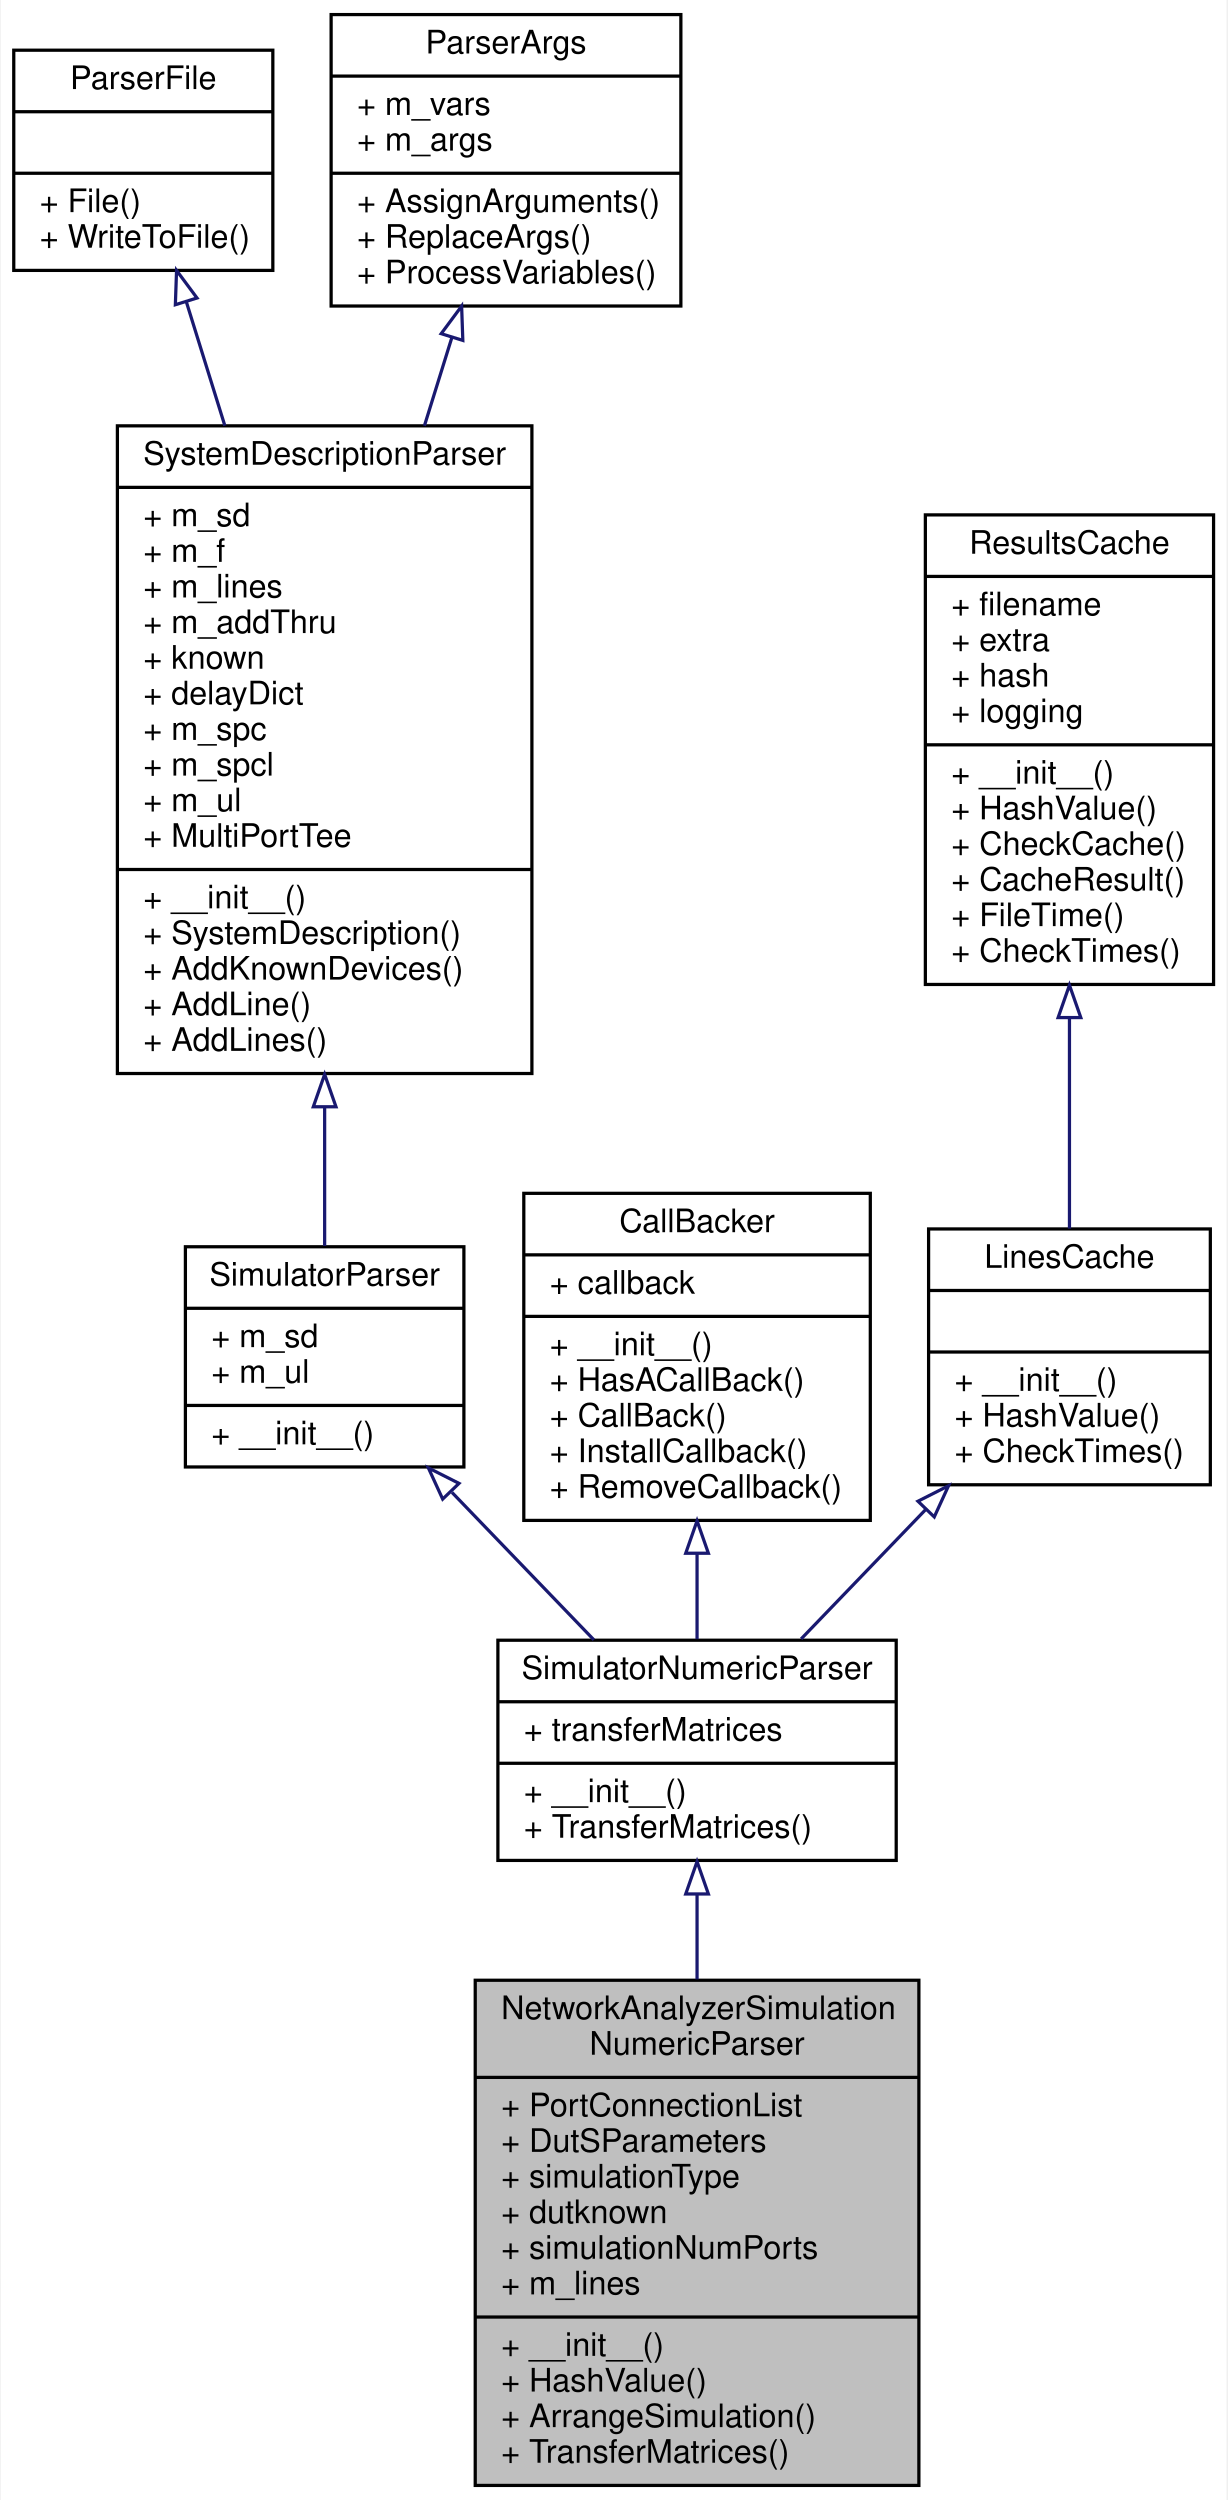
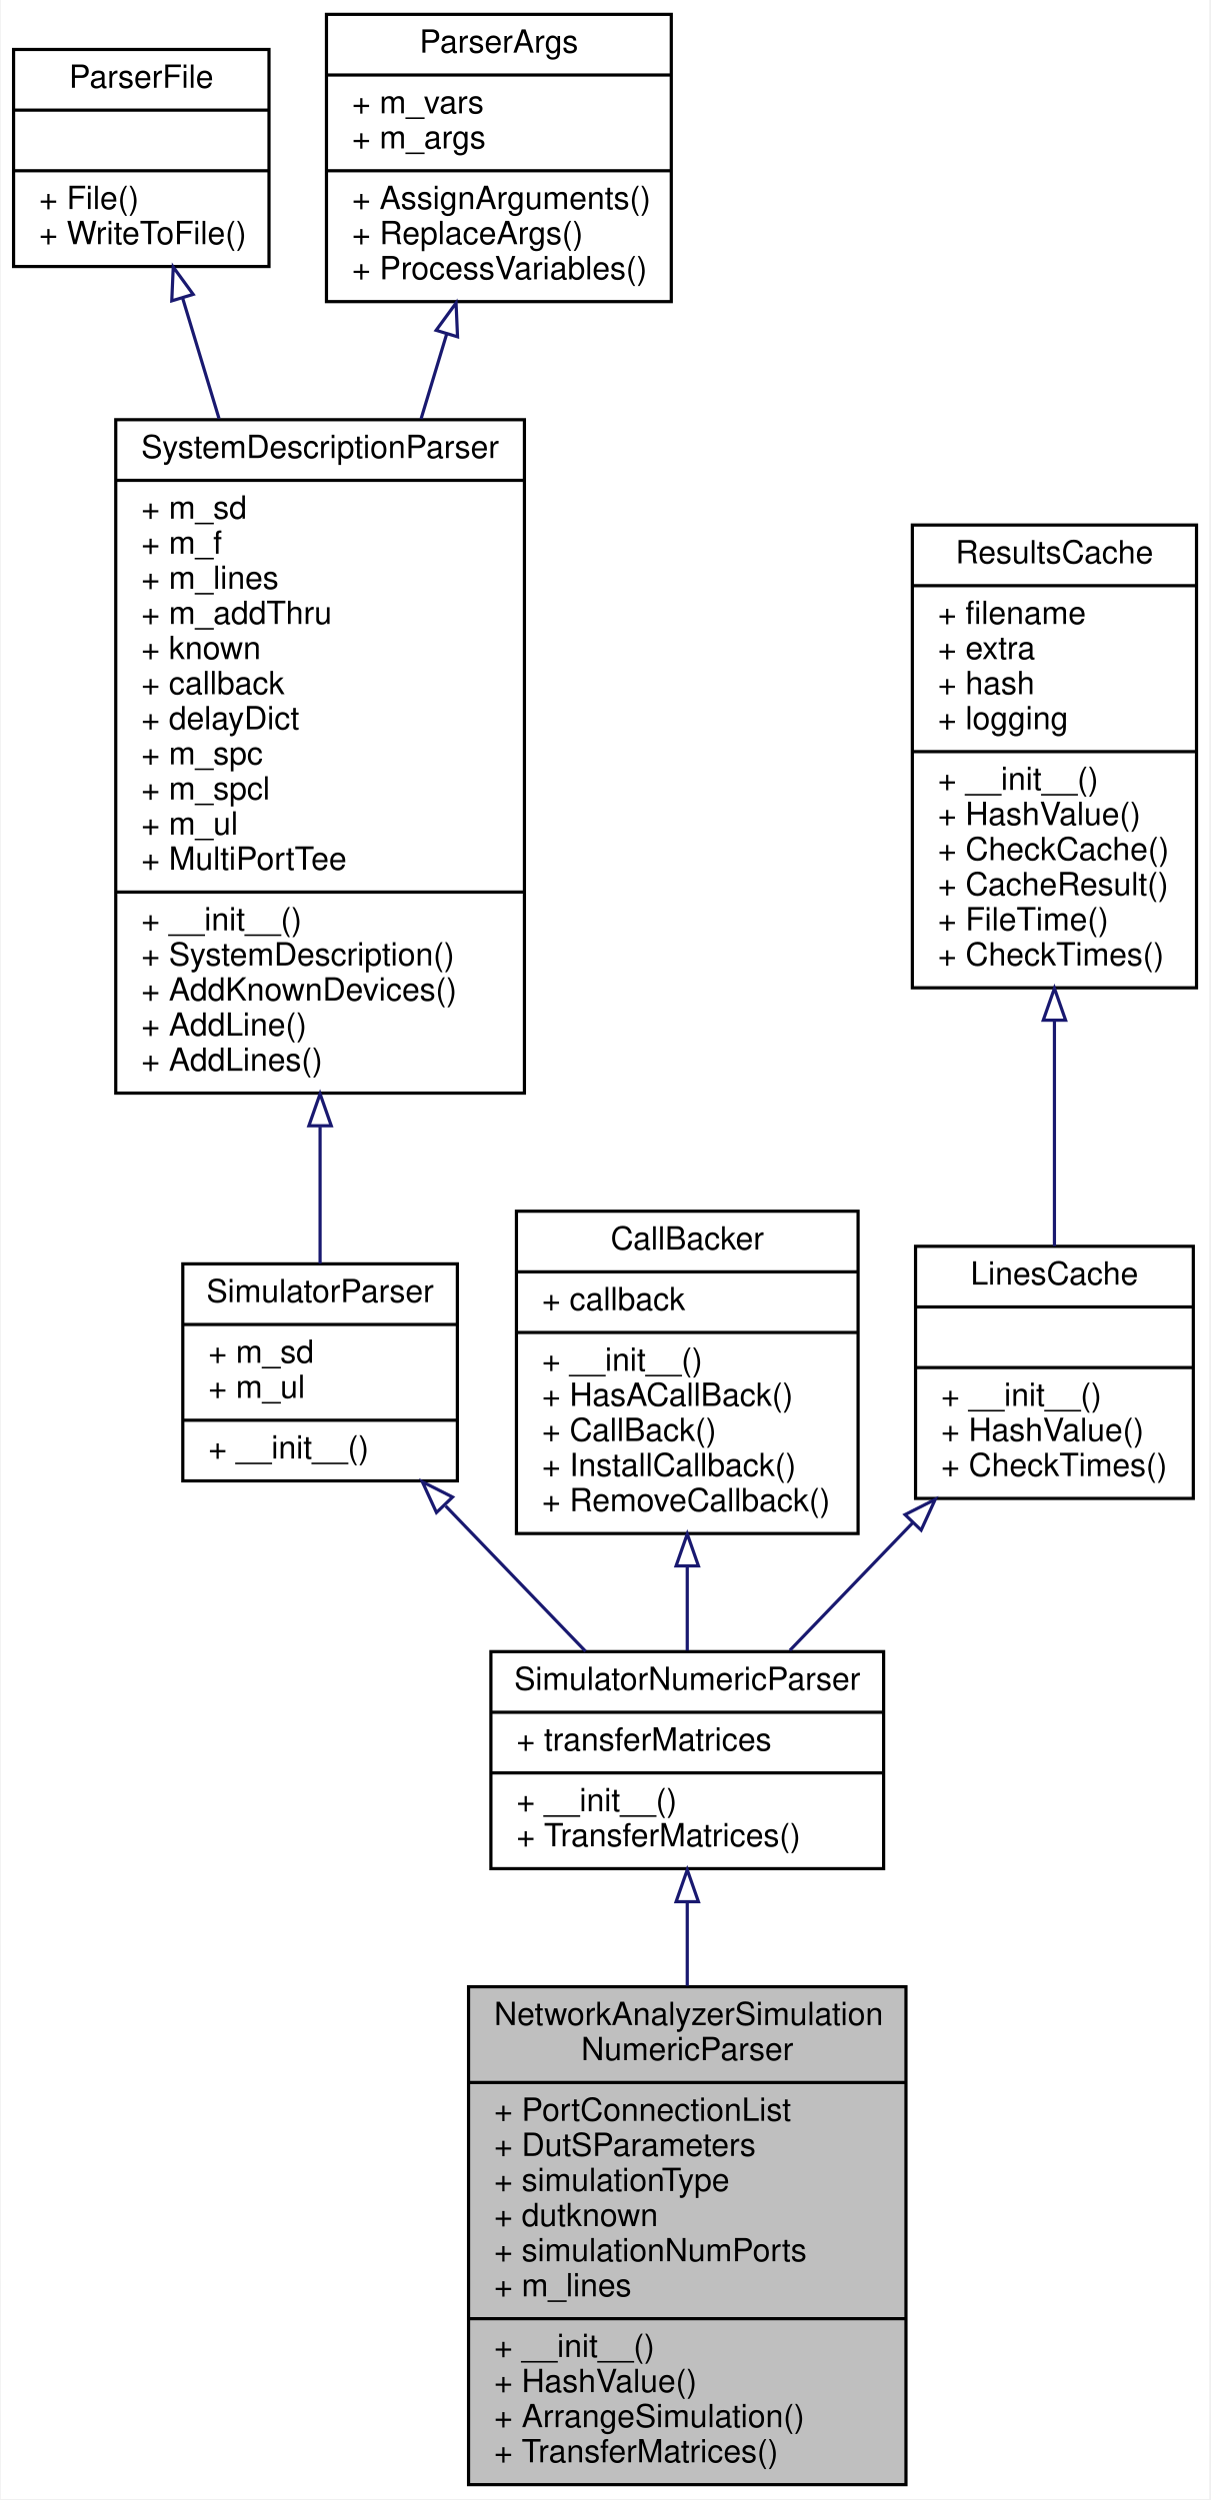
- <svg xmlns="http://www.w3.org/2000/svg" xmlns:xlink="http://www.w3.org/1999/xlink" width="379pt" height="772pt" viewBox="0.00 0.00 378.50 772.00">
-   <g id="graph0" class="graph" transform="scale(1 1) rotate(0) translate(4 768)">
-     <polygon fill="white" stroke="transparent" points="-4,4 -4,-768 374.5,-768 374.5,4 -4,4" />
+ <svg xmlns="http://www.w3.org/2000/svg" xmlns:xlink="http://www.w3.org/1999/xlink" width="379pt" height="783pt" viewBox="0.00 0.00 378.50 783.00">
+   <g id="graph0" class="graph" transform="scale(1 1) rotate(0) translate(4 779)">
+     <polygon fill="white" stroke="transparent" points="-4,4 -4,-779 374.5,-779 374.5,4 -4,4" />
    <g id="node1" class="node">
      <g id="a_node1">
        <a xlink:title="performs numeric simulations from netlists">
          <polygon fill="#bfbfbf" stroke="black" points="142.5,-0.5 142.5,-156.5 279.5,-156.5 279.5,-0.5 142.5,-0.5" />
          <text text-anchor="start" x="150.5" y="-144.5" font-family="Helvetica,sans-Serif" font-size="10.00">NetworkAnalyzerSimulation</text>
          <text text-anchor="middle" x="211" y="-133.5" font-family="Helvetica,sans-Serif" font-size="10.00">NumericParser</text>
          <polyline fill="none" stroke="black" points="142.5,-126.5 279.5,-126.5 " />
          <text text-anchor="start" x="150.5" y="-114.5" font-family="Helvetica,sans-Serif" font-size="10.00">+ PortConnectionList</text>
          <text text-anchor="start" x="150.5" y="-103.5" font-family="Helvetica,sans-Serif" font-size="10.00">+ DutSParameters</text>
          <text text-anchor="start" x="150.5" y="-92.5" font-family="Helvetica,sans-Serif" font-size="10.00">+ simulationType</text>
          <text text-anchor="start" x="150.5" y="-81.5" font-family="Helvetica,sans-Serif" font-size="10.00">+ dutknown</text>
          <text text-anchor="start" x="150.5" y="-70.5" font-family="Helvetica,sans-Serif" font-size="10.00">+ simulationNumPorts</text>
          <text text-anchor="start" x="150.5" y="-59.5" font-family="Helvetica,sans-Serif" font-size="10.00">+ m_lines</text>
          <polyline fill="none" stroke="black" points="142.5,-52.5 279.5,-52.5 " />
          <text text-anchor="start" x="150.5" y="-40.5" font-family="Helvetica,sans-Serif" font-size="10.00">+ __init__()</text>
          <text text-anchor="start" x="150.5" y="-29.5" font-family="Helvetica,sans-Serif" font-size="10.00">+ HashValue()</text>
          <text text-anchor="start" x="150.5" y="-18.5" font-family="Helvetica,sans-Serif" font-size="10.00">+ ArrangeSimulation()</text>
          <text text-anchor="start" x="150.5" y="-7.5" font-family="Helvetica,sans-Serif" font-size="10.00">+ TransferMatrices()</text>
        </a>
      </g>
    </g>
    <g id="node2" class="node">
      <g id="a_node2">
        <a xlink:href="classSignalIntegrity_1_1Lib_1_1Parsers_1_1SimulatorNumericParser_1_1SimulatorNumericParser.xhtml" target="_top" xlink:title="performs numeric simulations from netlists">
          <polygon fill="white" stroke="black" points="149.5,-193.5 149.5,-261.5 272.5,-261.5 272.5,-193.5 149.5,-193.5" />
          <text text-anchor="middle" x="211" y="-249.5" font-family="Helvetica,sans-Serif" font-size="10.00">SimulatorNumericParser</text>
          <polyline fill="none" stroke="black" points="149.5,-242.5 272.5,-242.5 " />
          <text text-anchor="start" x="157.5" y="-230.5" font-family="Helvetica,sans-Serif" font-size="10.00">+ transferMatrices</text>
          <polyline fill="none" stroke="black" points="149.5,-223.5 272.5,-223.5 " />
          <text text-anchor="start" x="157.5" y="-211.5" font-family="Helvetica,sans-Serif" font-size="10.00">+ __init__()</text>
          <text text-anchor="start" x="157.5" y="-200.5" font-family="Helvetica,sans-Serif" font-size="10.00">+ TransferMatrices()</text>
        </a>
      </g>
    </g>
    <g id="edge1" class="edge">
      <path fill="none" stroke="midnightblue" d="M211,-183C211,-174.7 211,-165.78 211,-156.79" />
      <polygon fill="none" stroke="midnightblue" points="207.5,-183.14 211,-193.14 214.5,-183.14 207.5,-183.14" />
    </g>
    <g id="node3" class="node">
      <g id="a_node3">
        <a xlink:href="classSignalIntegrity_1_1Lib_1_1Parsers_1_1SimulatorParser_1_1SimulatorParser.xhtml" target="_top" xlink:title="base class for netlist based simulation solutions">
          <polygon fill="white" stroke="black" points="53,-315 53,-383 139,-383 139,-315 53,-315" />
          <text text-anchor="middle" x="96" y="-371" font-family="Helvetica,sans-Serif" font-size="10.00">SimulatorParser</text>
          <polyline fill="none" stroke="black" points="53,-364 139,-364 " />
          <text text-anchor="start" x="61" y="-352" font-family="Helvetica,sans-Serif" font-size="10.00">+ m_sd</text>
          <text text-anchor="start" x="61" y="-341" font-family="Helvetica,sans-Serif" font-size="10.00">+ m_ul</text>
          <polyline fill="none" stroke="black" points="53,-334 139,-334 " />
          <text text-anchor="start" x="61" y="-322" font-family="Helvetica,sans-Serif" font-size="10.00">+ __init__()</text>
        </a>
      </g>
    </g>
    <g id="edge2" class="edge">
      <path fill="none" stroke="midnightblue" d="M135.33,-307.13C149.62,-292.28 165.58,-275.7 179.14,-261.61" />
      <polygon fill="none" stroke="midnightblue" points="132.45,-305.08 128.03,-314.71 137.49,-309.93 132.45,-305.08" />
    </g>
    <g id="node4" class="node">
      <g id="a_node4">
        <a xlink:href="classSignalIntegrity_1_1Lib_1_1Parsers_1_1SystemDescriptionParser_1_1SystemDescriptionParser.xhtml" target="_top" xlink:title="Parses netlists and produces system descriptions.">
-           <polygon fill="white" stroke="black" points="32,-436.5 32,-636.5 160,-636.5 160,-436.5 32,-436.5" />
-           <text text-anchor="middle" x="96" y="-624.5" font-family="Helvetica,sans-Serif" font-size="10.00">SystemDescriptionParser</text>
-           <polyline fill="none" stroke="black" points="32,-617.5 160,-617.5 " />
-           <text text-anchor="start" x="40" y="-605.5" font-family="Helvetica,sans-Serif" font-size="10.00">+ m_sd</text>
-           <text text-anchor="start" x="40" y="-594.5" font-family="Helvetica,sans-Serif" font-size="10.00">+ m_f</text>
-           <text text-anchor="start" x="40" y="-583.5" font-family="Helvetica,sans-Serif" font-size="10.00">+ m_lines</text>
-           <text text-anchor="start" x="40" y="-572.5" font-family="Helvetica,sans-Serif" font-size="10.00">+ m_addThru</text>
-           <text text-anchor="start" x="40" y="-561.5" font-family="Helvetica,sans-Serif" font-size="10.00">+ known</text>
+           <polygon fill="white" stroke="black" points="32,-436.5 32,-647.5 160,-647.5 160,-436.5 32,-436.5" />
+           <text text-anchor="middle" x="96" y="-635.5" font-family="Helvetica,sans-Serif" font-size="10.00">SystemDescriptionParser</text>
+           <polyline fill="none" stroke="black" points="32,-628.5 160,-628.5 " />
+           <text text-anchor="start" x="40" y="-616.5" font-family="Helvetica,sans-Serif" font-size="10.00">+ m_sd</text>
+           <text text-anchor="start" x="40" y="-605.5" font-family="Helvetica,sans-Serif" font-size="10.00">+ m_f</text>
+           <text text-anchor="start" x="40" y="-594.5" font-family="Helvetica,sans-Serif" font-size="10.00">+ m_lines</text>
+           <text text-anchor="start" x="40" y="-583.5" font-family="Helvetica,sans-Serif" font-size="10.00">+ m_addThru</text>
+           <text text-anchor="start" x="40" y="-572.5" font-family="Helvetica,sans-Serif" font-size="10.00">+ known</text>
+           <text text-anchor="start" x="40" y="-561.5" font-family="Helvetica,sans-Serif" font-size="10.00">+ callback</text>
          <text text-anchor="start" x="40" y="-550.5" font-family="Helvetica,sans-Serif" font-size="10.00">+ delayDict</text>
          <text text-anchor="start" x="40" y="-539.5" font-family="Helvetica,sans-Serif" font-size="10.00">+ m_spc</text>
          <text text-anchor="start" x="40" y="-528.5" font-family="Helvetica,sans-Serif" font-size="10.00">+ m_spcl</text>
          <text text-anchor="start" x="40" y="-517.5" font-family="Helvetica,sans-Serif" font-size="10.00">+ m_ul</text>
          <text text-anchor="start" x="40" y="-506.5" font-family="Helvetica,sans-Serif" font-size="10.00">+ MultiPortTee</text>
          <polyline fill="none" stroke="black" points="32,-499.5 160,-499.5 " />
          <text text-anchor="start" x="40" y="-487.5" font-family="Helvetica,sans-Serif" font-size="10.00">+ __init__()</text>
          <text text-anchor="start" x="40" y="-476.5" font-family="Helvetica,sans-Serif" font-size="10.00">+ SystemDescription()</text>
          <text text-anchor="start" x="40" y="-465.5" font-family="Helvetica,sans-Serif" font-size="10.00">+ AddKnownDevices()</text>
          <text text-anchor="start" x="40" y="-454.5" font-family="Helvetica,sans-Serif" font-size="10.00">+ AddLine()</text>
          <text text-anchor="start" x="40" y="-443.5" font-family="Helvetica,sans-Serif" font-size="10.00">+ AddLines()</text>
        </a>
      </g>
    </g>
    <g id="edge3" class="edge">
-       <path fill="none" stroke="midnightblue" d="M96,-425.98C96,-410.49 96,-395.64 96,-383.25" />
-       <polygon fill="none" stroke="midnightblue" points="92.5,-426.23 96,-436.23 99.5,-426.23 92.5,-426.23" />
+       <path fill="none" stroke="midnightblue" d="M96,-425.95C96,-410.36 96,-395.5 96,-383.12" />
+       <polygon fill="none" stroke="midnightblue" points="92.5,-426.28 96,-436.28 99.5,-426.28 92.5,-426.28" />
    </g>
    <g id="node5" class="node">
      <g id="a_node5">
        <a xlink:href="classSignalIntegrity_1_1Lib_1_1Parsers_1_1ParserFile_1_1ParserFile.xhtml" target="_top" xlink:title="file handling base class for parsers">
-           <polygon fill="white" stroke="black" points="0,-684.5 0,-752.5 80,-752.5 80,-684.5 0,-684.5" />
-           <text text-anchor="middle" x="40" y="-740.5" font-family="Helvetica,sans-Serif" font-size="10.00">ParserFile</text>
-           <polyline fill="none" stroke="black" points="0,-733.5 80,-733.5 " />
-           <text text-anchor="middle" x="40" y="-721.5" font-family="Helvetica,sans-Serif" font-size="10.00"> </text>
-           <polyline fill="none" stroke="black" points="0,-714.5 80,-714.5 " />
-           <text text-anchor="start" x="8" y="-702.5" font-family="Helvetica,sans-Serif" font-size="10.00">+ File()</text>
-           <text text-anchor="start" x="8" y="-691.5" font-family="Helvetica,sans-Serif" font-size="10.00">+ WriteToFile()</text>
+           <polygon fill="white" stroke="black" points="0,-695.5 0,-763.5 80,-763.5 80,-695.5 0,-695.5" />
+           <text text-anchor="middle" x="40" y="-751.5" font-family="Helvetica,sans-Serif" font-size="10.00">ParserFile</text>
+           <polyline fill="none" stroke="black" points="0,-744.5 80,-744.5 " />
+           <text text-anchor="middle" x="40" y="-732.5" font-family="Helvetica,sans-Serif" font-size="10.00"> </text>
+           <polyline fill="none" stroke="black" points="0,-725.5 80,-725.5 " />
+           <text text-anchor="start" x="8" y="-713.5" font-family="Helvetica,sans-Serif" font-size="10.00">+ File()</text>
+           <text text-anchor="start" x="8" y="-702.5" font-family="Helvetica,sans-Serif" font-size="10.00">+ WriteToFile()</text>
        </a>
      </g>
    </g>
    <g id="edge4" class="edge">
-       <path fill="none" stroke="midnightblue" d="M53.33,-674.67C56.95,-663.03 61.02,-649.92 65.18,-636.55" />
-       <polygon fill="none" stroke="midnightblue" points="49.9,-673.9 50.27,-684.49 56.58,-675.98 49.9,-673.9" />
+       <path fill="none" stroke="midnightblue" d="M52.94,-685.63C56.42,-674.12 60.33,-661.15 64.35,-647.84" />
+       <polygon fill="none" stroke="midnightblue" points="49.55,-684.75 50.01,-695.34 56.25,-686.77 49.55,-684.75" />
    </g>
    <g id="node6" class="node">
      <g id="a_node6">
        <a xlink:href="classSignalIntegrity_1_1Lib_1_1Parsers_1_1ParserArgs_1_1ParserArgs.xhtml" target="_top" xlink:title="argument handling base class for parsers">
-           <polygon fill="white" stroke="black" points="98,-673.5 98,-763.5 206,-763.5 206,-673.5 98,-673.5" />
-           <text text-anchor="middle" x="152" y="-751.5" font-family="Helvetica,sans-Serif" font-size="10.00">ParserArgs</text>
-           <polyline fill="none" stroke="black" points="98,-744.5 206,-744.5 " />
-           <text text-anchor="start" x="106" y="-732.5" font-family="Helvetica,sans-Serif" font-size="10.00">+ m_vars</text>
-           <text text-anchor="start" x="106" y="-721.5" font-family="Helvetica,sans-Serif" font-size="10.00">+ m_args</text>
-           <polyline fill="none" stroke="black" points="98,-714.5 206,-714.5 " />
-           <text text-anchor="start" x="106" y="-702.5" font-family="Helvetica,sans-Serif" font-size="10.00">+ AssignArguments()</text>
-           <text text-anchor="start" x="106" y="-691.5" font-family="Helvetica,sans-Serif" font-size="10.00">+ ReplaceArgs()</text>
-           <text text-anchor="start" x="106" y="-680.5" font-family="Helvetica,sans-Serif" font-size="10.00">+ ProcessVariables()</text>
+           <polygon fill="white" stroke="black" points="98,-684.5 98,-774.5 206,-774.5 206,-684.5 98,-684.5" />
+           <text text-anchor="middle" x="152" y="-762.5" font-family="Helvetica,sans-Serif" font-size="10.00">ParserArgs</text>
+           <polyline fill="none" stroke="black" points="98,-755.5 206,-755.5 " />
+           <text text-anchor="start" x="106" y="-743.5" font-family="Helvetica,sans-Serif" font-size="10.00">+ m_vars</text>
+           <text text-anchor="start" x="106" y="-732.5" font-family="Helvetica,sans-Serif" font-size="10.00">+ m_args</text>
+           <polyline fill="none" stroke="black" points="98,-725.5 206,-725.5 " />
+           <text text-anchor="start" x="106" y="-713.5" font-family="Helvetica,sans-Serif" font-size="10.00">+ AssignArguments()</text>
+           <text text-anchor="start" x="106" y="-702.5" font-family="Helvetica,sans-Serif" font-size="10.00">+ ReplaceArgs()</text>
+           <text text-anchor="start" x="106" y="-691.5" font-family="Helvetica,sans-Serif" font-size="10.00">+ ProcessVariables()</text>
        </a>
      </g>
    </g>
    <g id="edge5" class="edge">
-       <path fill="none" stroke="midnightblue" d="M135.32,-663.88C132.61,-655.17 129.73,-645.91 126.81,-636.52" />
-       <polygon fill="none" stroke="midnightblue" points="131.99,-664.96 138.3,-673.47 138.67,-662.88 131.99,-664.96" />
+       <path fill="none" stroke="midnightblue" d="M135.66,-674.38C133.1,-665.9 130.38,-656.9 127.62,-647.74" />
+       <polygon fill="none" stroke="midnightblue" points="132.35,-675.51 138.59,-684.07 139.05,-673.48 132.35,-675.51" />
    </g>
    <g id="node7" class="node">
      <g id="a_node7">
        <a xlink:href="classSignalIntegrity_1_1Lib_1_1CallBacker_1_1CallBacker.xhtml" target="_top" xlink:title="Handles Callbacks that allow progress reporting during long calculations and capability to abort.">
          <polygon fill="white" stroke="black" points="157.5,-298.5 157.5,-399.5 264.5,-399.5 264.5,-298.5 157.5,-298.5" />
          <text text-anchor="middle" x="211" y="-387.5" font-family="Helvetica,sans-Serif" font-size="10.00">CallBacker</text>
          <polyline fill="none" stroke="black" points="157.5,-380.5 264.5,-380.5 " />
          <text text-anchor="start" x="165.5" y="-368.5" font-family="Helvetica,sans-Serif" font-size="10.00">+ callback</text>
          <polyline fill="none" stroke="black" points="157.5,-361.5 264.5,-361.5 " />
          <text text-anchor="start" x="165.5" y="-349.5" font-family="Helvetica,sans-Serif" font-size="10.00">+ __init__()</text>
          <text text-anchor="start" x="165.5" y="-338.5" font-family="Helvetica,sans-Serif" font-size="10.00">+ HasACallBack()</text>
          <text text-anchor="start" x="165.5" y="-327.5" font-family="Helvetica,sans-Serif" font-size="10.00">+ CallBack()</text>
          <text text-anchor="start" x="165.5" y="-316.5" font-family="Helvetica,sans-Serif" font-size="10.00">+ InstallCallback()</text>
          <text text-anchor="start" x="165.5" y="-305.5" font-family="Helvetica,sans-Serif" font-size="10.00">+ RemoveCallback()</text>
        </a>
      </g>
    </g>
    <g id="edge6" class="edge">
      <path fill="none" stroke="midnightblue" d="M211,-288.17C211,-279.11 211,-270.05 211,-261.83" />
      <polygon fill="none" stroke="midnightblue" points="207.5,-288.36 211,-298.36 214.5,-288.36 207.5,-288.36" />
    </g>
    <g id="node8" class="node">
      <g id="a_node8">
        <a xlink:href="classSignalIntegrity_1_1Lib_1_1ResultsCache_1_1LinesCache.xhtml" target="_top" xlink:title="Caches results calculated based on netlist lines, as used in all of the parser classes.">
          <polygon fill="white" stroke="black" points="282.5,-309.5 282.5,-388.5 369.5,-388.5 369.5,-309.5 282.5,-309.5" />
          <text text-anchor="middle" x="326" y="-376.5" font-family="Helvetica,sans-Serif" font-size="10.00">LinesCache</text>
          <polyline fill="none" stroke="black" points="282.5,-369.5 369.5,-369.5 " />
          <text text-anchor="middle" x="326" y="-357.5" font-family="Helvetica,sans-Serif" font-size="10.00"> </text>
          <polyline fill="none" stroke="black" points="282.5,-350.5 369.5,-350.5 " />
          <text text-anchor="start" x="290.5" y="-338.5" font-family="Helvetica,sans-Serif" font-size="10.00">+ __init__()</text>
          <text text-anchor="start" x="290.5" y="-327.5" font-family="Helvetica,sans-Serif" font-size="10.00">+ HashValue()</text>
          <text text-anchor="start" x="290.5" y="-316.5" font-family="Helvetica,sans-Serif" font-size="10.00">+ CheckTimes()</text>
        </a>
      </g>
    </g>
    <g id="edge7" class="edge">
      <path fill="none" stroke="midnightblue" d="M281.65,-301.91C268.82,-288.58 255.06,-274.28 243.13,-261.89" />
      <polygon fill="none" stroke="midnightblue" points="279.21,-304.42 288.66,-309.2 284.25,-299.57 279.21,-304.42" />
    </g>
    <g id="node9" class="node">
      <g id="a_node9">
        <a xlink:href="classSignalIntegrity_1_1Lib_1_1ResultsCache_1_1ResultsCache.xhtml" target="_top" xlink:title="base class for results caching">
-           <polygon fill="white" stroke="black" points="281.5,-464 281.5,-609 370.5,-609 370.5,-464 281.5,-464" />
-           <text text-anchor="middle" x="326" y="-597" font-family="Helvetica,sans-Serif" font-size="10.00">ResultsCache</text>
-           <polyline fill="none" stroke="black" points="281.5,-590 370.5,-590 " />
-           <text text-anchor="start" x="289.5" y="-578" font-family="Helvetica,sans-Serif" font-size="10.00">+ filename</text>
-           <text text-anchor="start" x="289.5" y="-567" font-family="Helvetica,sans-Serif" font-size="10.00">+ extra</text>
-           <text text-anchor="start" x="289.5" y="-556" font-family="Helvetica,sans-Serif" font-size="10.00">+ hash</text>
-           <text text-anchor="start" x="289.5" y="-545" font-family="Helvetica,sans-Serif" font-size="10.00">+ logging</text>
-           <polyline fill="none" stroke="black" points="281.5,-538 370.5,-538 " />
-           <text text-anchor="start" x="289.5" y="-526" font-family="Helvetica,sans-Serif" font-size="10.00">+ __init__()</text>
-           <text text-anchor="start" x="289.5" y="-515" font-family="Helvetica,sans-Serif" font-size="10.00">+ HashValue()</text>
-           <text text-anchor="start" x="289.5" y="-504" font-family="Helvetica,sans-Serif" font-size="10.00">+ CheckCache()</text>
-           <text text-anchor="start" x="289.5" y="-493" font-family="Helvetica,sans-Serif" font-size="10.00">+ CacheResult()</text>
-           <text text-anchor="start" x="289.5" y="-482" font-family="Helvetica,sans-Serif" font-size="10.00">+ FileTime()</text>
-           <text text-anchor="start" x="289.5" y="-471" font-family="Helvetica,sans-Serif" font-size="10.00">+ CheckTimes()</text>
+           <polygon fill="white" stroke="black" points="281.5,-469.5 281.5,-614.5 370.5,-614.5 370.5,-469.5 281.5,-469.5" />
+           <text text-anchor="middle" x="326" y="-602.5" font-family="Helvetica,sans-Serif" font-size="10.00">ResultsCache</text>
+           <polyline fill="none" stroke="black" points="281.5,-595.5 370.5,-595.5 " />
+           <text text-anchor="start" x="289.5" y="-583.5" font-family="Helvetica,sans-Serif" font-size="10.00">+ filename</text>
+           <text text-anchor="start" x="289.5" y="-572.5" font-family="Helvetica,sans-Serif" font-size="10.00">+ extra</text>
+           <text text-anchor="start" x="289.5" y="-561.5" font-family="Helvetica,sans-Serif" font-size="10.00">+ hash</text>
+           <text text-anchor="start" x="289.5" y="-550.5" font-family="Helvetica,sans-Serif" font-size="10.00">+ logging</text>
+           <polyline fill="none" stroke="black" points="281.5,-543.5 370.5,-543.5 " />
+           <text text-anchor="start" x="289.5" y="-531.5" font-family="Helvetica,sans-Serif" font-size="10.00">+ __init__()</text>
+           <text text-anchor="start" x="289.5" y="-520.5" font-family="Helvetica,sans-Serif" font-size="10.00">+ HashValue()</text>
+           <text text-anchor="start" x="289.5" y="-509.5" font-family="Helvetica,sans-Serif" font-size="10.00">+ CheckCache()</text>
+           <text text-anchor="start" x="289.5" y="-498.5" font-family="Helvetica,sans-Serif" font-size="10.00">+ CacheResult()</text>
+           <text text-anchor="start" x="289.5" y="-487.5" font-family="Helvetica,sans-Serif" font-size="10.00">+ FileTime()</text>
+           <text text-anchor="start" x="289.5" y="-476.5" font-family="Helvetica,sans-Serif" font-size="10.00">+ CheckTimes()</text>
        </a>
      </g>
    </g>
    <g id="edge8" class="edge">
-       <path fill="none" stroke="midnightblue" d="M326,-453.49C326,-430.9 326,-407.46 326,-388.61" />
-       <polygon fill="none" stroke="midnightblue" points="322.5,-453.78 326,-463.78 329.5,-453.78 322.5,-453.78" />
+       <path fill="none" stroke="midnightblue" d="M326,-459.27C326,-434.7 326,-408.9 326,-388.54" />
+       <polygon fill="none" stroke="midnightblue" points="322.5,-459.34 326,-469.34 329.5,-459.34 322.5,-459.34" />
    </g>
  </g>
</svg>
